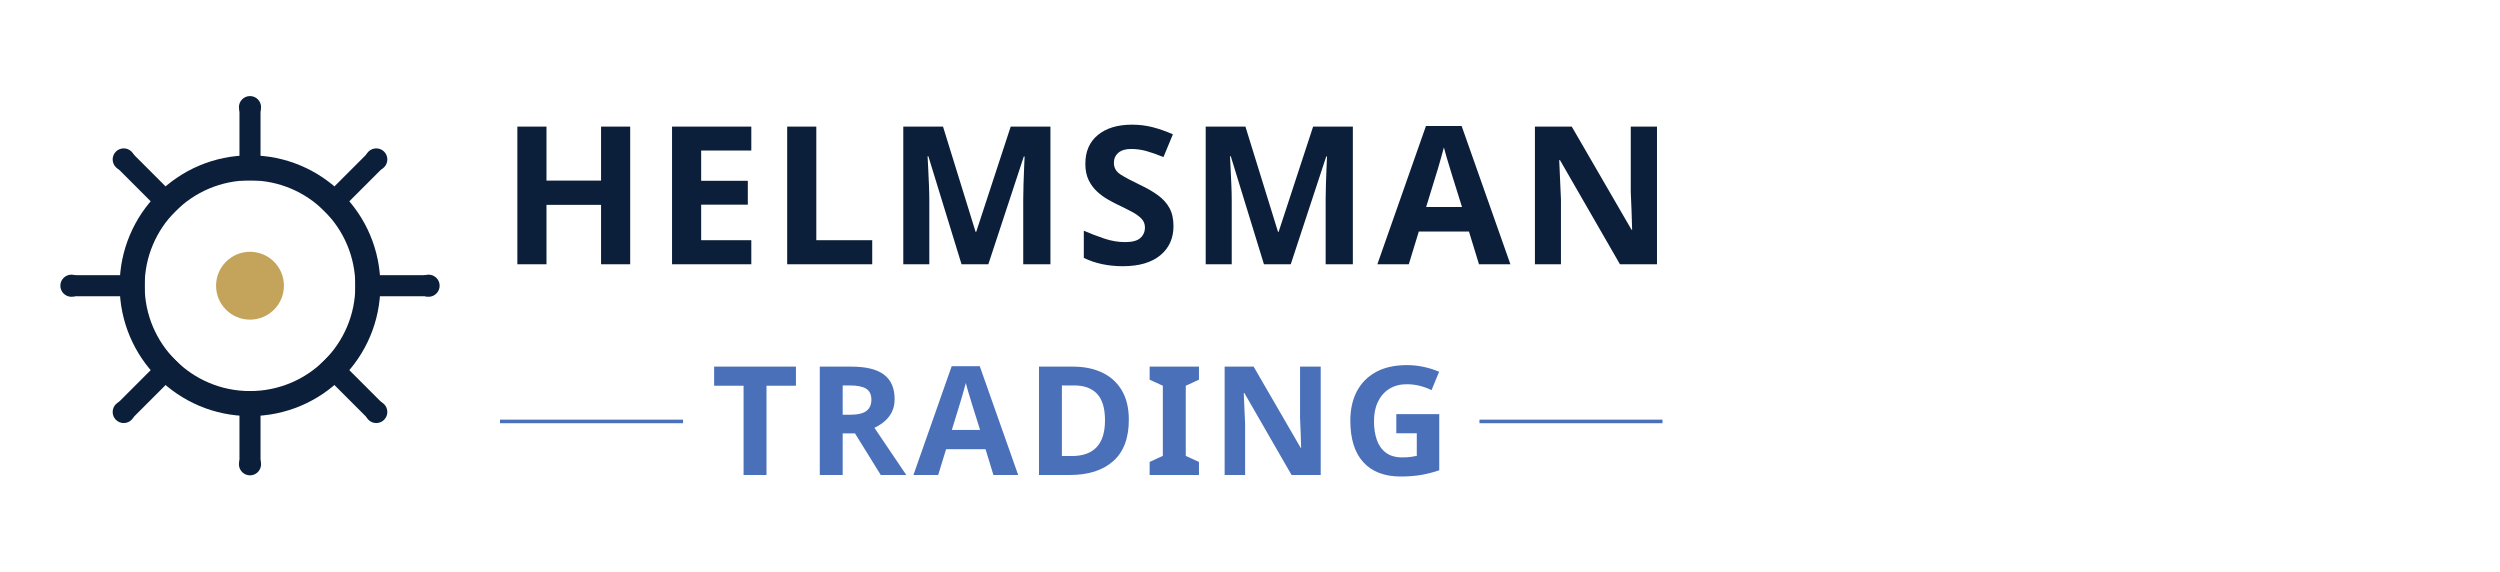
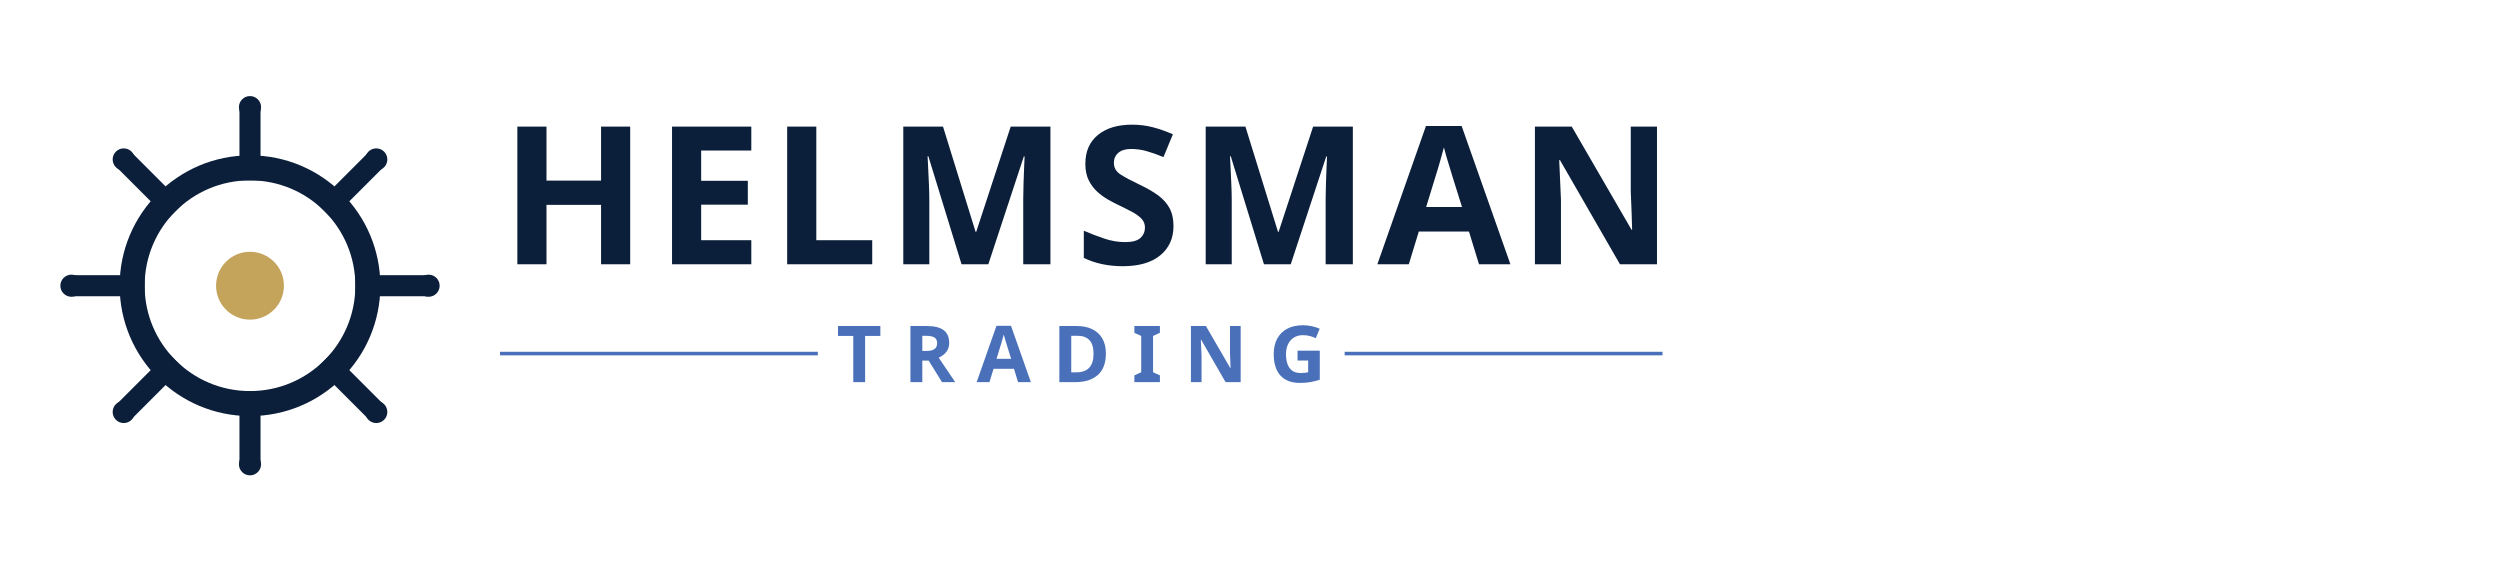
<svg xmlns="http://www.w3.org/2000/svg" width="1400" height="320" viewBox="0 0 1400 320">
  <circle cx="140" cy="160" r="66" fill="none" stroke="#0B1F3A" stroke-width="14" />
  <path d="M 145.90,101.00 L 145.90,60.88 L 134.10,60.88 L 134.10,101.00 Z" fill="#0B1F3A" />
  <circle cx="140.00" cy="60.00" r="6.20" fill="#0B1F3A" />
  <path d="M 185.89,122.45 L 214.26,94.08 L 205.92,85.74 L 177.55,114.11 Z" fill="#0B1F3A" />
  <circle cx="210.71" cy="89.29" r="6.20" fill="#0B1F3A" />
  <path d="M 199.00,165.90 L 239.12,165.90 L 239.12,154.10 L 199.00,154.10 Z" fill="#0B1F3A" />
  <circle cx="240.00" cy="160.00" r="6.20" fill="#0B1F3A" />
  <path d="M 177.55,205.89 L 205.92,234.26 L 214.26,225.92 L 185.89,197.55 Z" fill="#0B1F3A" />
  <circle cx="210.71" cy="230.71" r="6.20" fill="#0B1F3A" />
  <path d="M 134.10,219.00 L 134.10,259.12 L 145.90,259.12 L 145.90,219.00 Z" fill="#0B1F3A" />
  <circle cx="140.00" cy="260.00" r="6.20" fill="#0B1F3A" />
  <path d="M 94.11,197.55 L 65.74,225.92 L 74.08,234.26 L 102.45,205.89 Z" fill="#0B1F3A" />
  <circle cx="69.29" cy="230.71" r="6.20" fill="#0B1F3A" />
  <path d="M 81.00,154.10 L 40.88,154.10 L 40.88,165.90 L 81.00,165.90 Z" fill="#0B1F3A" />
  <circle cx="40.00" cy="160.00" r="6.20" fill="#0B1F3A" />
  <path d="M 102.45,114.11 L 74.08,85.74 L 65.74,94.08 L 94.11,122.45 Z" fill="#0B1F3A" />
  <circle cx="69.29" cy="89.29" r="6.20" fill="#0B1F3A" />
  <circle cx="140" cy="160" r="19" fill="#C4A35A" />
  <text x="280" y="148" font-family="Segoe UI" font-weight="700" font-size="108" fill="#0B1F3A" letter-spacing="4">HELMSMAN</text>
-   <line x1="280.00" y1="236.00" x2="382.50" y2="236.00" stroke="#4A70BA" stroke-width="2" />
-   <text x="605.50" y="266" text-anchor="middle" font-family="Segoe UI" font-weight="600" font-size="85" fill="#4A70BA" letter-spacing="4">TRADING</text>
-   <line x1="828.50" y1="236.00" x2="931.00" y2="236.00" stroke="#4A70BA" stroke-width="2" />
+   <line x1="280.00" y1="198.00" x2="458.00" y2="198.00" stroke="#4A70BA" stroke-width="2" />
+   <text x="605.50" y="214" text-anchor="middle" font-family="Segoe UI" font-weight="600" font-size="44" fill="#4A70BA" letter-spacing="12">TRADING</text>
+   <line x1="753.00" y1="198.00" x2="931.00" y2="198.00" stroke="#4A70BA" stroke-width="2" />
</svg>
